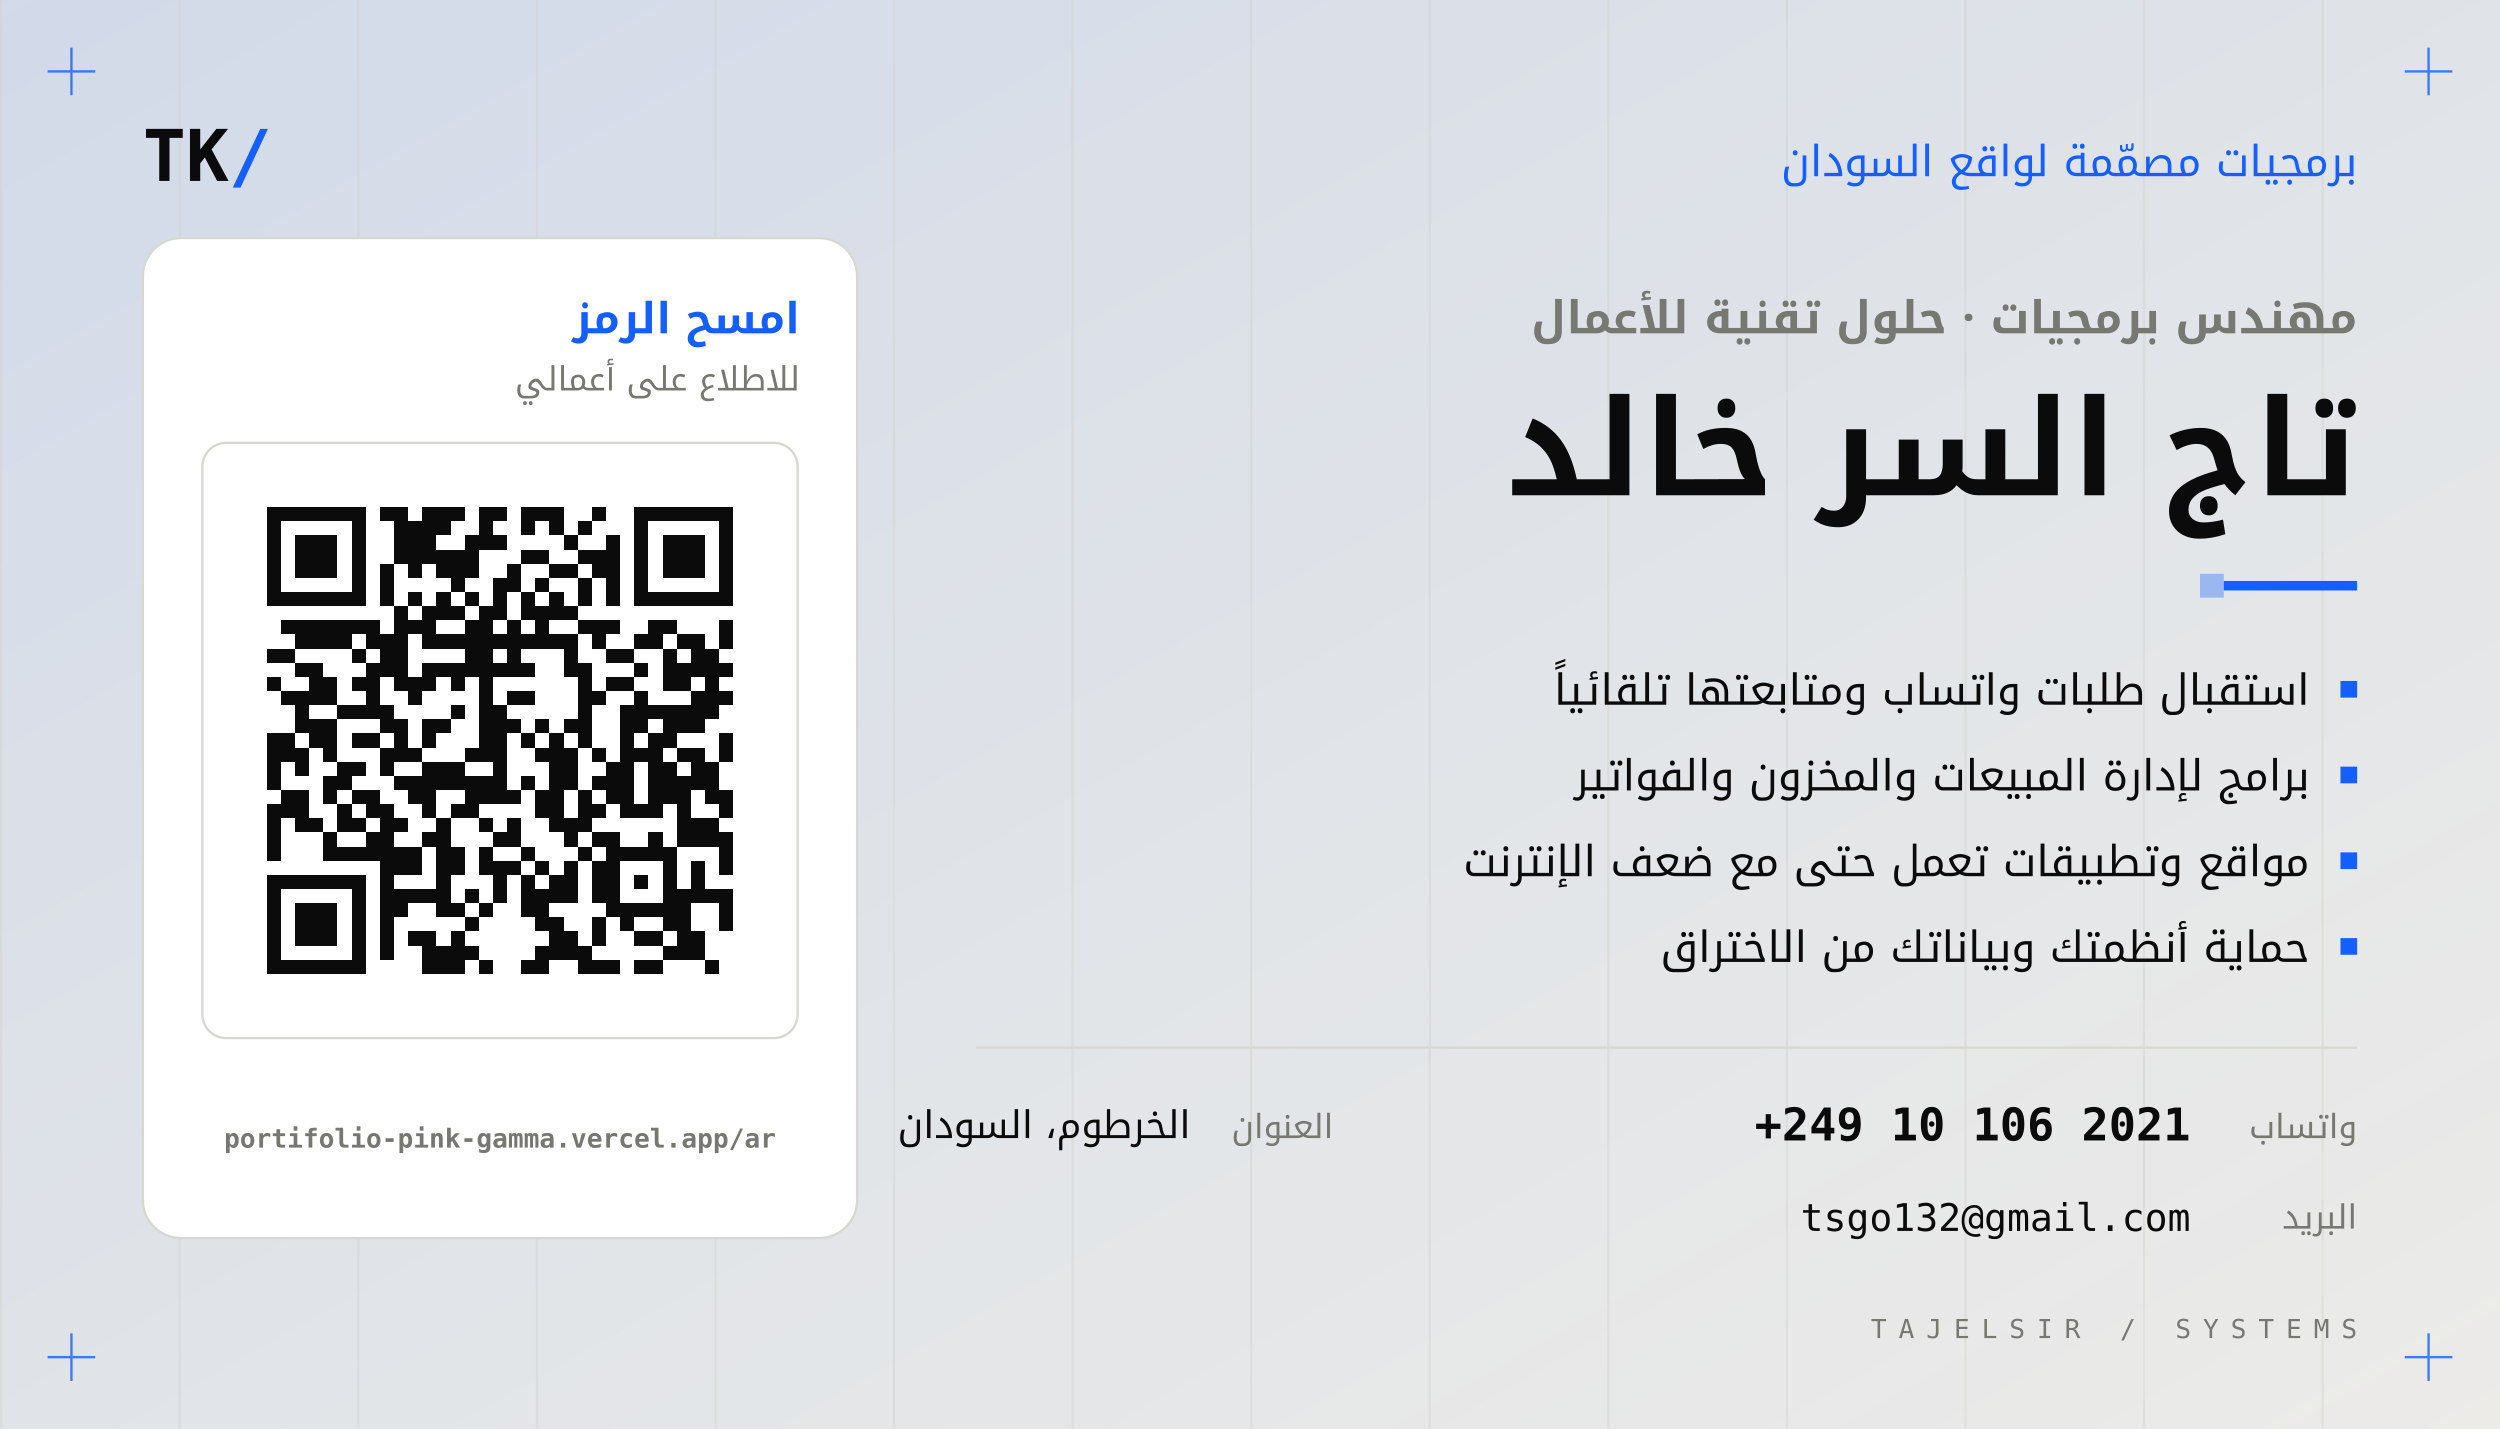
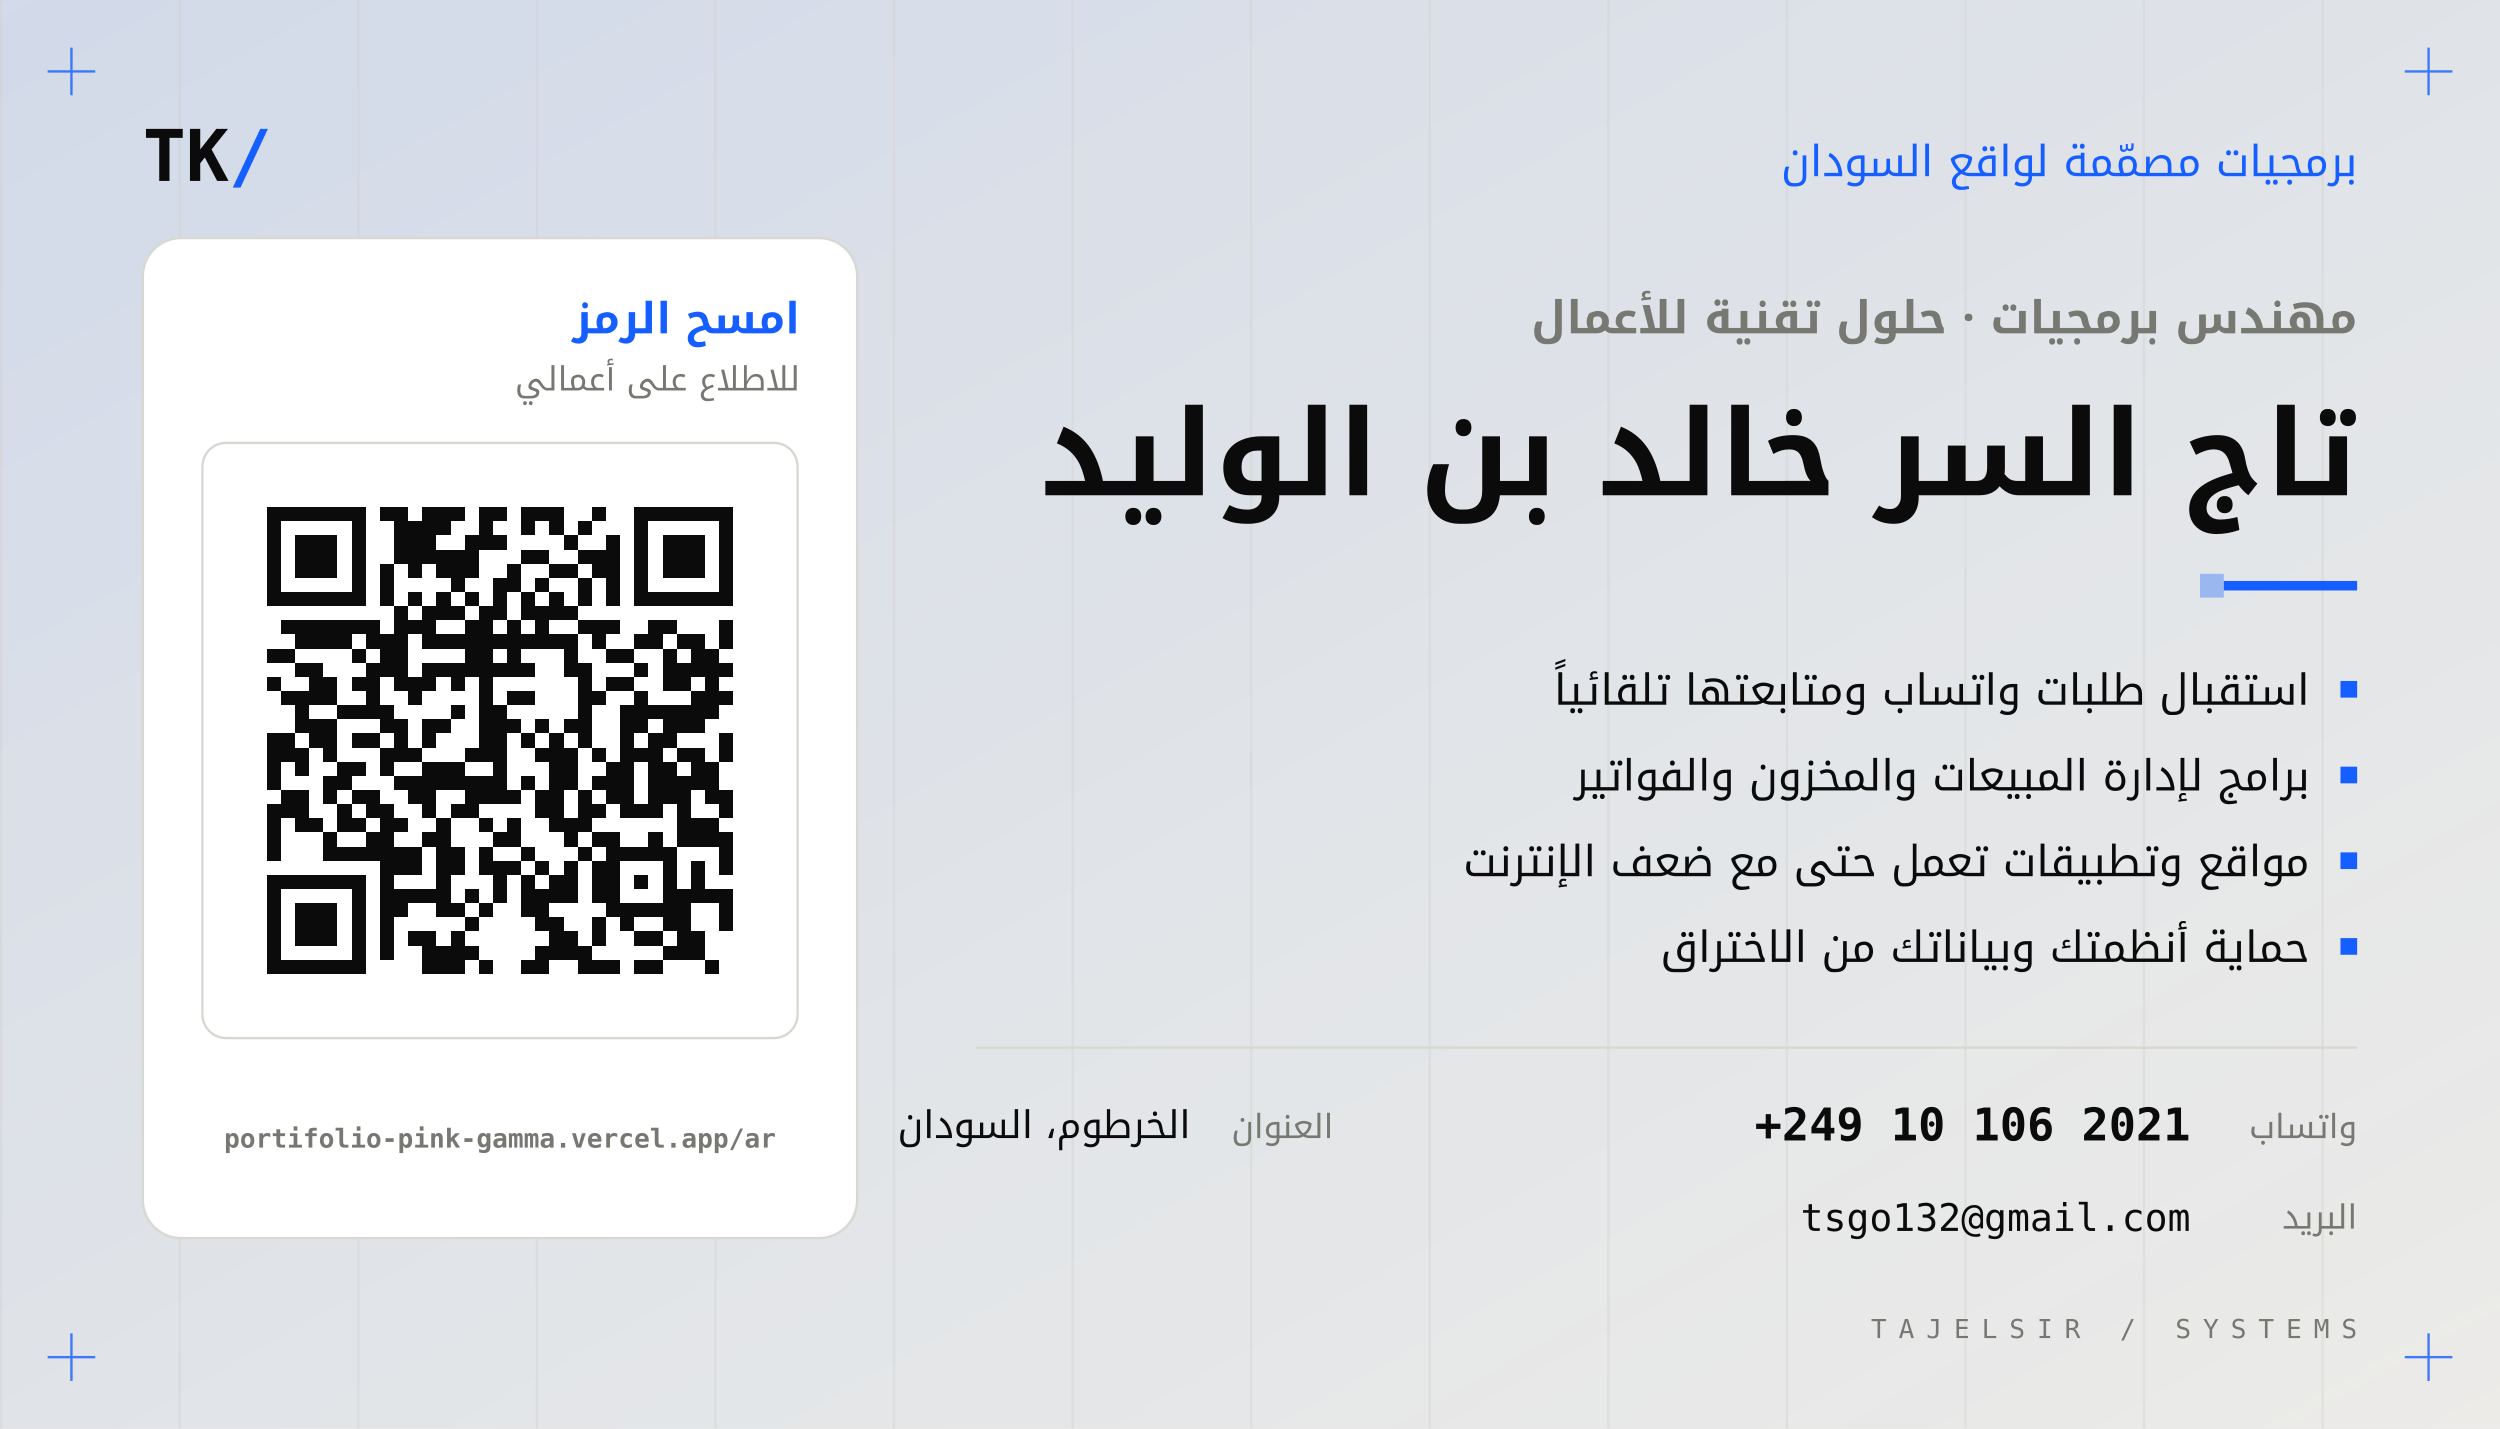
<svg xmlns="http://www.w3.org/2000/svg" width="1050" height="600" viewBox="0 0 1050 600">
  <defs>
    <linearGradient id="glow" x1="0" y1="0" x2="1" y2="1">
      <stop offset="0" stop-color="#155EFF" stop-opacity="0.12" />
      <stop offset="1" stop-color="#155EFF" stop-opacity="0" />
    </linearGradient>
    <filter id="grain">
      <feTurbulence type="fractalNoise" baseFrequency="0.8" numOctaves="2" stitchTiles="stitch" />
      <feColorMatrix type="matrix" values="0 0 0 0 0  0 0 0 0 0  0 0 0 0 0  1 1 1 0 0" />
    </filter>
  </defs>
  <rect x="0" y="0" width="1050" height="600" fill="#F4F3EF" />
  <rect x="0" y="0" width="1050" height="600" fill="url(#glow)" />
  <line x1="0.5" y1="0" x2="0.5" y2="600" stroke="#D8D8D2" stroke-opacity="0.4" />
  <line x1="75.5" y1="0" x2="75.5" y2="600" stroke="#D8D8D2" stroke-opacity="0.4" />
  <line x1="150.5" y1="0" x2="150.5" y2="600" stroke="#D8D8D2" stroke-opacity="0.4" />
  <line x1="225.5" y1="0" x2="225.5" y2="600" stroke="#D8D8D2" stroke-opacity="0.4" />
  <line x1="300.5" y1="0" x2="300.5" y2="600" stroke="#D8D8D2" stroke-opacity="0.4" />
  <line x1="375.5" y1="0" x2="375.5" y2="600" stroke="#D8D8D2" stroke-opacity="0.4" />
  <line x1="450.5" y1="0" x2="450.5" y2="600" stroke="#D8D8D2" stroke-opacity="0.4" />
  <line x1="525.5" y1="0" x2="525.5" y2="600" stroke="#D8D8D2" stroke-opacity="0.4" />
  <line x1="600.5" y1="0" x2="600.5" y2="600" stroke="#D8D8D2" stroke-opacity="0.4" />
  <line x1="675.5" y1="0" x2="675.5" y2="600" stroke="#D8D8D2" stroke-opacity="0.4" />
  <line x1="750.5" y1="0" x2="750.5" y2="600" stroke="#D8D8D2" stroke-opacity="0.4" />
  <line x1="825.5" y1="0" x2="825.5" y2="600" stroke="#D8D8D2" stroke-opacity="0.4" />
  <line x1="900.5" y1="0" x2="900.5" y2="600" stroke="#D8D8D2" stroke-opacity="0.4" />
  <line x1="975.5" y1="0" x2="975.5" y2="600" stroke="#D8D8D2" stroke-opacity="0.4" />
  <line x1="1050.5" y1="0" x2="1050.5" y2="600" stroke="#D8D8D2" stroke-opacity="0.4" />
  <rect x="0" y="0" width="1050" height="600" fill="#000" filter="url(#grain)" opacity="0.035" />
  <path d="M20 30h20M30 20v20" stroke="#155EFF" stroke-opacity="0.8" />
  <path d="M1010 30h20M1020 20v20" stroke="#155EFF" stroke-opacity="0.8" />
  <path d="M20 570h20M30 560v20" stroke="#155EFF" stroke-opacity="0.8" />
  <path d="M1010 570h20M1020 560v20" stroke="#155EFF" stroke-opacity="0.8" />
  <text x="60" y="76" font-family="'JetBrains Mono','DejaVu Sans Mono',ui-monospace,monospace" font-size="30" font-weight="700" fill="#0B0B0B">TK<tspan fill="#155EFF">/</tspan>
  </text>
  <text x="990" y="74" font-family="'Noto Kufi Arabic','Noto Sans Arabic','Tahoma',sans-serif" direction="rtl" text-anchor="start" font-size="18" fill="#155EFF">برمجيات مصمّمة لواقع السودان</text>
  <g font-family="'Noto Kufi Arabic','Noto Sans Arabic','Tahoma',sans-serif" direction="rtl" text-anchor="start">
    <text x="990" y="140" font-size="19" font-weight="700" fill="#777872">مهندس برمجيات · حلول تقنية للأعمال</text>
-     <text x="990" y="208" font-size="56" font-weight="700" fill="#0B0B0B">تاج السر خالد</text>
+     <text x="990" y="208" font-size="50" font-weight="700" fill="#0B0B0B">تاج السر خالد بن الوليد</text>
  </g>
  <rect x="934" y="244" width="56" height="4" fill="#155EFF" />
  <rect x="924" y="241" width="10" height="10" fill="#155EFF" opacity="0.35" />
  <g font-family="'Noto Kufi Arabic','Noto Sans Arabic','Tahoma',sans-serif" direction="rtl" text-anchor="start" font-size="18" fill="#0B0B0B">
    <rect x="983" y="286" width="7" height="7" fill="#155EFF" />
    <text x="970" y="296">استقبال طلبات واتساب ومتابعتها تلقائياً</text>
    <rect x="983" y="322" width="7" height="7" fill="#155EFF" />
    <text x="970" y="332">برامج لإدارة المبيعات والمخزون والفواتير</text>
    <rect x="983" y="358" width="7" height="7" fill="#155EFF" />
    <text x="970" y="368">مواقع وتطبيقات تعمل حتى مع ضعف الإنترنت</text>
    <rect x="983" y="394" width="7" height="7" fill="#155EFF" />
    <text x="970" y="404">حماية أنظمتك وبياناتك من الاختراق</text>
  </g>
  <line x1="410" y1="440" x2="990" y2="440" stroke="#D8D8D2" />
  <g font-family="'Noto Kufi Arabic','Noto Sans Arabic','Tahoma',sans-serif" direction="rtl" text-anchor="start" font-size="14" fill="#777872">
    <text x="990" y="478">واتساب</text>
    <text x="990" y="516">البريد</text>
    <text x="560" y="478">العنوان</text>
  </g>
  <g font-family="'JetBrains Mono','DejaVu Sans Mono',ui-monospace,monospace" text-anchor="end" direction="ltr" fill="#0B0B0B">
    <text x="920" y="479" font-size="19" font-weight="700">+249 10 106 2021</text>
    <text x="920" y="517" font-size="16">tsgo132@gmail.com</text>
  </g>
  <text x="500" y="478" font-family="'Noto Kufi Arabic','Noto Sans Arabic','Tahoma',sans-serif" direction="rtl" text-anchor="start" font-size="16" fill="#0B0B0B">الخرطوم، السودان</text>
  <text x="990" y="562" font-family="'JetBrains Mono','DejaVu Sans Mono',ui-monospace,monospace" text-anchor="end" font-size="11" fill="#777872" letter-spacing="5">TAJELSIR / SYSTEMS</text>
  <rect x="60" y="100" width="300" height="420" rx="16" fill="#FFFFFF" stroke="#D8D8D2" />
  <g font-family="'Noto Kufi Arabic','Noto Sans Arabic','Tahoma',sans-serif" direction="rtl" text-anchor="start">
    <text x="336" y="140" font-size="18" font-weight="700" fill="#155EFF">امسح الرمز</text>
    <text x="336" y="164" font-size="14" fill="#777872">للاطلاع على أعمالي</text>
  </g>
  <rect x="85" y="186" width="250" height="250" rx="10" fill="#FFFFFF" stroke="#D8D8D2" />
  <path transform="translate(112 213) scale(5.939394)" d="M0 0h1v1h-1zM1 0h1v1h-1zM2 0h1v1h-1zM3 0h1v1h-1zM4 0h1v1h-1zM5 0h1v1h-1zM6 0h1v1h-1zM8 0h1v1h-1zM9 0h1v1h-1zM11 0h1v1h-1zM12 0h1v1h-1zM13 0h1v1h-1zM15 0h1v1h-1zM16 0h1v1h-1zM18 0h1v1h-1zM19 0h1v1h-1zM20 0h1v1h-1zM23 0h1v1h-1zM26 0h1v1h-1zM27 0h1v1h-1zM28 0h1v1h-1zM29 0h1v1h-1zM30 0h1v1h-1zM31 0h1v1h-1zM32 0h1v1h-1zM0 1h1v1h-1zM6 1h1v1h-1zM9 1h1v1h-1zM10 1h1v1h-1zM11 1h1v1h-1zM12 1h1v1h-1zM15 1h1v1h-1zM18 1h1v1h-1zM20 1h1v1h-1zM22 1h1v1h-1zM26 1h1v1h-1zM32 1h1v1h-1zM0 2h1v1h-1zM2 2h1v1h-1zM3 2h1v1h-1zM4 2h1v1h-1zM6 2h1v1h-1zM9 2h1v1h-1zM10 2h1v1h-1zM11 2h1v1h-1zM14 2h1v1h-1zM15 2h1v1h-1zM16 2h1v1h-1zM21 2h1v1h-1zM24 2h1v1h-1zM26 2h1v1h-1zM28 2h1v1h-1zM29 2h1v1h-1zM30 2h1v1h-1zM32 2h1v1h-1zM0 3h1v1h-1zM2 3h1v1h-1zM3 3h1v1h-1zM4 3h1v1h-1zM6 3h1v1h-1zM9 3h1v1h-1zM10 3h1v1h-1zM11 3h1v1h-1zM12 3h1v1h-1zM13 3h1v1h-1zM14 3h1v1h-1zM18 3h1v1h-1zM19 3h1v1h-1zM22 3h1v1h-1zM23 3h1v1h-1zM24 3h1v1h-1zM26 3h1v1h-1zM28 3h1v1h-1zM29 3h1v1h-1zM30 3h1v1h-1zM32 3h1v1h-1zM0 4h1v1h-1zM2 4h1v1h-1zM3 4h1v1h-1zM4 4h1v1h-1zM6 4h1v1h-1zM8 4h1v1h-1zM10 4h1v1h-1zM12 4h1v1h-1zM13 4h1v1h-1zM14 4h1v1h-1zM17 4h1v1h-1zM20 4h1v1h-1zM21 4h1v1h-1zM23 4h1v1h-1zM24 4h1v1h-1zM26 4h1v1h-1zM28 4h1v1h-1zM29 4h1v1h-1zM30 4h1v1h-1zM32 4h1v1h-1zM0 5h1v1h-1zM6 5h1v1h-1zM8 5h1v1h-1zM13 5h1v1h-1zM16 5h1v1h-1zM17 5h1v1h-1zM19 5h1v1h-1zM22 5h1v1h-1zM24 5h1v1h-1zM26 5h1v1h-1zM32 5h1v1h-1zM0 6h1v1h-1zM1 6h1v1h-1zM2 6h1v1h-1zM3 6h1v1h-1zM4 6h1v1h-1zM5 6h1v1h-1zM6 6h1v1h-1zM8 6h1v1h-1zM10 6h1v1h-1zM12 6h1v1h-1zM14 6h1v1h-1zM16 6h1v1h-1zM18 6h1v1h-1zM20 6h1v1h-1zM22 6h1v1h-1zM24 6h1v1h-1zM26 6h1v1h-1zM27 6h1v1h-1zM28 6h1v1h-1zM29 6h1v1h-1zM30 6h1v1h-1zM31 6h1v1h-1zM32 6h1v1h-1zM9 7h1v1h-1zM11 7h1v1h-1zM12 7h1v1h-1zM13 7h1v1h-1zM15 7h1v1h-1zM16 7h1v1h-1zM18 7h1v1h-1zM19 7h1v1h-1zM20 7h1v1h-1zM21 7h1v1h-1zM1 8h1v1h-1zM2 8h1v1h-1zM3 8h1v1h-1zM4 8h1v1h-1zM5 8h1v1h-1zM6 8h1v1h-1zM7 8h1v1h-1zM9 8h1v1h-1zM10 8h1v1h-1zM11 8h1v1h-1zM14 8h1v1h-1zM15 8h1v1h-1zM17 8h1v1h-1zM19 8h1v1h-1zM22 8h1v1h-1zM23 8h1v1h-1zM24 8h1v1h-1zM27 8h1v1h-1zM28 8h1v1h-1zM32 8h1v1h-1zM2 9h1v1h-1zM3 9h1v1h-1zM4 9h1v1h-1zM5 9h1v1h-1zM7 9h1v1h-1zM8 9h1v1h-1zM9 9h1v1h-1zM11 9h1v1h-1zM12 9h1v1h-1zM13 9h1v1h-1zM14 9h1v1h-1zM15 9h1v1h-1zM16 9h1v1h-1zM17 9h1v1h-1zM18 9h1v1h-1zM19 9h1v1h-1zM20 9h1v1h-1zM21 9h1v1h-1zM23 9h1v1h-1zM26 9h1v1h-1zM27 9h1v1h-1zM29 9h1v1h-1zM30 9h1v1h-1zM32 9h1v1h-1zM0 10h1v1h-1zM1 10h1v1h-1zM6 10h1v1h-1zM8 10h1v1h-1zM9 10h1v1h-1zM14 10h1v1h-1zM15 10h1v1h-1zM17 10h1v1h-1zM21 10h1v1h-1zM24 10h1v1h-1zM25 10h1v1h-1zM28 10h1v1h-1zM30 10h1v1h-1zM31 10h1v1h-1zM2 11h1v1h-1zM3 11h1v1h-1zM7 11h1v1h-1zM8 11h1v1h-1zM9 11h1v1h-1zM11 11h1v1h-1zM12 11h1v1h-1zM13 11h1v1h-1zM14 11h1v1h-1zM15 11h1v1h-1zM16 11h1v1h-1zM17 11h1v1h-1zM18 11h1v1h-1zM21 11h1v1h-1zM22 11h1v1h-1zM26 11h1v1h-1zM28 11h1v1h-1zM29 11h1v1h-1zM30 11h1v1h-1zM31 11h1v1h-1zM32 11h1v1h-1zM0 12h1v1h-1zM3 12h1v1h-1zM4 12h1v1h-1zM6 12h1v1h-1zM7 12h1v1h-1zM9 12h1v1h-1zM10 12h1v1h-1zM11 12h1v1h-1zM13 12h1v1h-1zM15 12h1v1h-1zM22 12h1v1h-1zM24 12h1v1h-1zM25 12h1v1h-1zM28 12h1v1h-1zM29 12h1v1h-1zM31 12h1v1h-1zM1 13h1v1h-1zM2 13h1v1h-1zM3 13h1v1h-1zM4 13h1v1h-1zM7 13h1v1h-1zM10 13h1v1h-1zM15 13h1v1h-1zM17 13h1v1h-1zM18 13h1v1h-1zM22 13h1v1h-1zM23 13h1v1h-1zM26 13h1v1h-1zM30 13h1v1h-1zM31 13h1v1h-1zM32 13h1v1h-1zM2 14h1v1h-1zM5 14h1v1h-1zM6 14h1v1h-1zM7 14h1v1h-1zM8 14h1v1h-1zM13 14h1v1h-1zM15 14h1v1h-1zM16 14h1v1h-1zM22 14h1v1h-1zM25 14h1v1h-1zM26 14h1v1h-1zM27 14h1v1h-1zM28 14h1v1h-1zM29 14h1v1h-1zM30 14h1v1h-1zM31 14h1v1h-1zM2 15h1v1h-1zM3 15h1v1h-1zM4 15h1v1h-1zM8 15h1v1h-1zM9 15h1v1h-1zM11 15h1v1h-1zM12 15h1v1h-1zM15 15h1v1h-1zM16 15h1v1h-1zM17 15h1v1h-1zM19 15h1v1h-1zM21 15h1v1h-1zM22 15h1v1h-1zM25 15h1v1h-1zM26 15h1v1h-1zM28 15h1v1h-1zM29 15h1v1h-1zM30 15h1v1h-1zM0 16h1v1h-1zM1 16h1v1h-1zM3 16h1v1h-1zM4 16h1v1h-1zM6 16h1v1h-1zM7 16h1v1h-1zM9 16h1v1h-1zM11 16h1v1h-1zM15 16h1v1h-1zM16 16h1v1h-1zM18 16h1v1h-1zM20 16h1v1h-1zM22 16h1v1h-1zM25 16h1v1h-1zM27 16h1v1h-1zM28 16h1v1h-1zM32 16h1v1h-1zM0 17h1v1h-1zM1 17h1v1h-1zM2 17h1v1h-1zM4 17h1v1h-1zM8 17h1v1h-1zM9 17h1v1h-1zM10 17h1v1h-1zM14 17h1v1h-1zM15 17h1v1h-1zM16 17h1v1h-1zM19 17h1v1h-1zM20 17h1v1h-1zM21 17h1v1h-1zM23 17h1v1h-1zM25 17h1v1h-1zM26 17h1v1h-1zM27 17h1v1h-1zM29 17h1v1h-1zM30 17h1v1h-1zM32 17h1v1h-1zM0 18h1v1h-1zM2 18h1v1h-1zM5 18h1v1h-1zM6 18h1v1h-1zM8 18h1v1h-1zM11 18h1v1h-1zM12 18h1v1h-1zM13 18h1v1h-1zM16 18h1v1h-1zM20 18h1v1h-1zM21 18h1v1h-1zM24 18h1v1h-1zM25 18h1v1h-1zM27 18h1v1h-1zM28 18h1v1h-1zM30 18h1v1h-1zM31 18h1v1h-1zM0 19h1v1h-1zM4 19h1v1h-1zM5 19h1v1h-1zM9 19h1v1h-1zM10 19h1v1h-1zM11 19h1v1h-1zM12 19h1v1h-1zM13 19h1v1h-1zM14 19h1v1h-1zM15 19h1v1h-1zM16 19h1v1h-1zM18 19h1v1h-1zM20 19h1v1h-1zM21 19h1v1h-1zM23 19h1v1h-1zM24 19h1v1h-1zM25 19h1v1h-1zM27 19h1v1h-1zM28 19h1v1h-1zM29 19h1v1h-1zM30 19h1v1h-1zM31 19h1v1h-1zM1 20h1v1h-1zM2 20h1v1h-1zM4 20h1v1h-1zM6 20h1v1h-1zM7 20h1v1h-1zM10 20h1v1h-1zM11 20h1v1h-1zM14 20h1v1h-1zM15 20h1v1h-1zM16 20h1v1h-1zM17 20h1v1h-1zM19 20h1v1h-1zM20 20h1v1h-1zM22 20h1v1h-1zM24 20h1v1h-1zM25 20h1v1h-1zM27 20h1v1h-1zM28 20h1v1h-1zM29 20h1v1h-1zM31 20h1v1h-1zM32 20h1v1h-1zM0 21h1v1h-1zM1 21h1v1h-1zM2 21h1v1h-1zM5 21h1v1h-1zM7 21h1v1h-1zM8 21h1v1h-1zM11 21h1v1h-1zM13 21h1v1h-1zM14 21h1v1h-1zM19 21h1v1h-1zM20 21h1v1h-1zM22 21h1v1h-1zM23 21h1v1h-1zM25 21h1v1h-1zM26 21h1v1h-1zM27 21h1v1h-1zM29 21h1v1h-1zM32 21h1v1h-1zM0 22h1v1h-1zM2 22h1v1h-1zM3 22h1v1h-1zM5 22h1v1h-1zM6 22h1v1h-1zM8 22h1v1h-1zM9 22h1v1h-1zM12 22h1v1h-1zM15 22h1v1h-1zM17 22h1v1h-1zM20 22h1v1h-1zM21 22h1v1h-1zM22 22h1v1h-1zM29 22h1v1h-1zM30 22h1v1h-1zM31 22h1v1h-1zM0 23h1v1h-1zM4 23h1v1h-1zM7 23h1v1h-1zM8 23h1v1h-1zM11 23h1v1h-1zM12 23h1v1h-1zM16 23h1v1h-1zM17 23h1v1h-1zM21 23h1v1h-1zM23 23h1v1h-1zM24 23h1v1h-1zM27 23h1v1h-1zM29 23h1v1h-1zM30 23h1v1h-1zM31 23h1v1h-1zM32 23h1v1h-1zM0 24h1v1h-1zM4 24h1v1h-1zM5 24h1v1h-1zM6 24h1v1h-1zM7 24h1v1h-1zM8 24h1v1h-1zM9 24h1v1h-1zM10 24h1v1h-1zM12 24h1v1h-1zM13 24h1v1h-1zM15 24h1v1h-1zM18 24h1v1h-1zM22 24h1v1h-1zM24 24h1v1h-1zM25 24h1v1h-1zM26 24h1v1h-1zM27 24h1v1h-1zM28 24h1v1h-1zM32 24h1v1h-1zM8 25h1v1h-1zM9 25h1v1h-1zM10 25h1v1h-1zM12 25h1v1h-1zM13 25h1v1h-1zM15 25h1v1h-1zM16 25h1v1h-1zM17 25h1v1h-1zM19 25h1v1h-1zM21 25h1v1h-1zM23 25h1v1h-1zM24 25h1v1h-1zM28 25h1v1h-1zM30 25h1v1h-1zM32 25h1v1h-1zM0 26h1v1h-1zM1 26h1v1h-1zM2 26h1v1h-1zM3 26h1v1h-1zM4 26h1v1h-1zM5 26h1v1h-1zM6 26h1v1h-1zM8 26h1v1h-1zM12 26h1v1h-1zM16 26h1v1h-1zM18 26h1v1h-1zM20 26h1v1h-1zM21 26h1v1h-1zM23 26h1v1h-1zM24 26h1v1h-1zM26 26h1v1h-1zM28 26h1v1h-1zM30 26h1v1h-1zM0 27h1v1h-1zM6 27h1v1h-1zM8 27h1v1h-1zM9 27h1v1h-1zM10 27h1v1h-1zM11 27h1v1h-1zM12 27h1v1h-1zM14 27h1v1h-1zM16 27h1v1h-1zM18 27h1v1h-1zM19 27h1v1h-1zM20 27h1v1h-1zM21 27h1v1h-1zM23 27h1v1h-1zM24 27h1v1h-1zM28 27h1v1h-1zM29 27h1v1h-1zM30 27h1v1h-1zM31 27h1v1h-1zM32 27h1v1h-1zM0 28h1v1h-1zM2 28h1v1h-1zM3 28h1v1h-1zM4 28h1v1h-1zM6 28h1v1h-1zM8 28h1v1h-1zM9 28h1v1h-1zM12 28h1v1h-1zM13 28h1v1h-1zM15 28h1v1h-1zM18 28h1v1h-1zM19 28h1v1h-1zM24 28h1v1h-1zM25 28h1v1h-1zM26 28h1v1h-1zM27 28h1v1h-1zM28 28h1v1h-1zM29 28h1v1h-1zM32 28h1v1h-1zM0 29h1v1h-1zM2 29h1v1h-1zM3 29h1v1h-1zM4 29h1v1h-1zM6 29h1v1h-1zM8 29h1v1h-1zM14 29h1v1h-1zM19 29h1v1h-1zM20 29h1v1h-1zM23 29h1v1h-1zM25 29h1v1h-1zM28 29h1v1h-1zM29 29h1v1h-1zM32 29h1v1h-1zM0 30h1v1h-1zM2 30h1v1h-1zM3 30h1v1h-1zM4 30h1v1h-1zM6 30h1v1h-1zM8 30h1v1h-1zM10 30h1v1h-1zM11 30h1v1h-1zM13 30h1v1h-1zM20 30h1v1h-1zM21 30h1v1h-1zM23 30h1v1h-1zM26 30h1v1h-1zM27 30h1v1h-1zM29 30h1v1h-1zM30 30h1v1h-1zM0 31h1v1h-1zM6 31h1v1h-1zM8 31h1v1h-1zM11 31h1v1h-1zM12 31h1v1h-1zM13 31h1v1h-1zM14 31h1v1h-1zM19 31h1v1h-1zM20 31h1v1h-1zM21 31h1v1h-1zM22 31h1v1h-1zM28 31h1v1h-1zM29 31h1v1h-1zM30 31h1v1h-1zM0 32h1v1h-1zM1 32h1v1h-1zM2 32h1v1h-1zM3 32h1v1h-1zM4 32h1v1h-1zM5 32h1v1h-1zM6 32h1v1h-1zM11 32h1v1h-1zM12 32h1v1h-1zM13 32h1v1h-1zM15 32h1v1h-1zM18 32h1v1h-1zM19 32h1v1h-1zM22 32h1v1h-1zM23 32h1v1h-1zM24 32h1v1h-1zM26 32h1v1h-1zM27 32h1v1h-1zM31 32h1v1h-1z" fill="#0B0B0B" shape-rendering="crispEdges" />
  <text x="210" y="482" text-anchor="middle" direction="ltr" font-family="'JetBrains Mono','DejaVu Sans Mono',ui-monospace,monospace" font-size="11" font-weight="700" fill="#777872">portifolio-pink-gamma.vercel.app/ar</text>
</svg>
